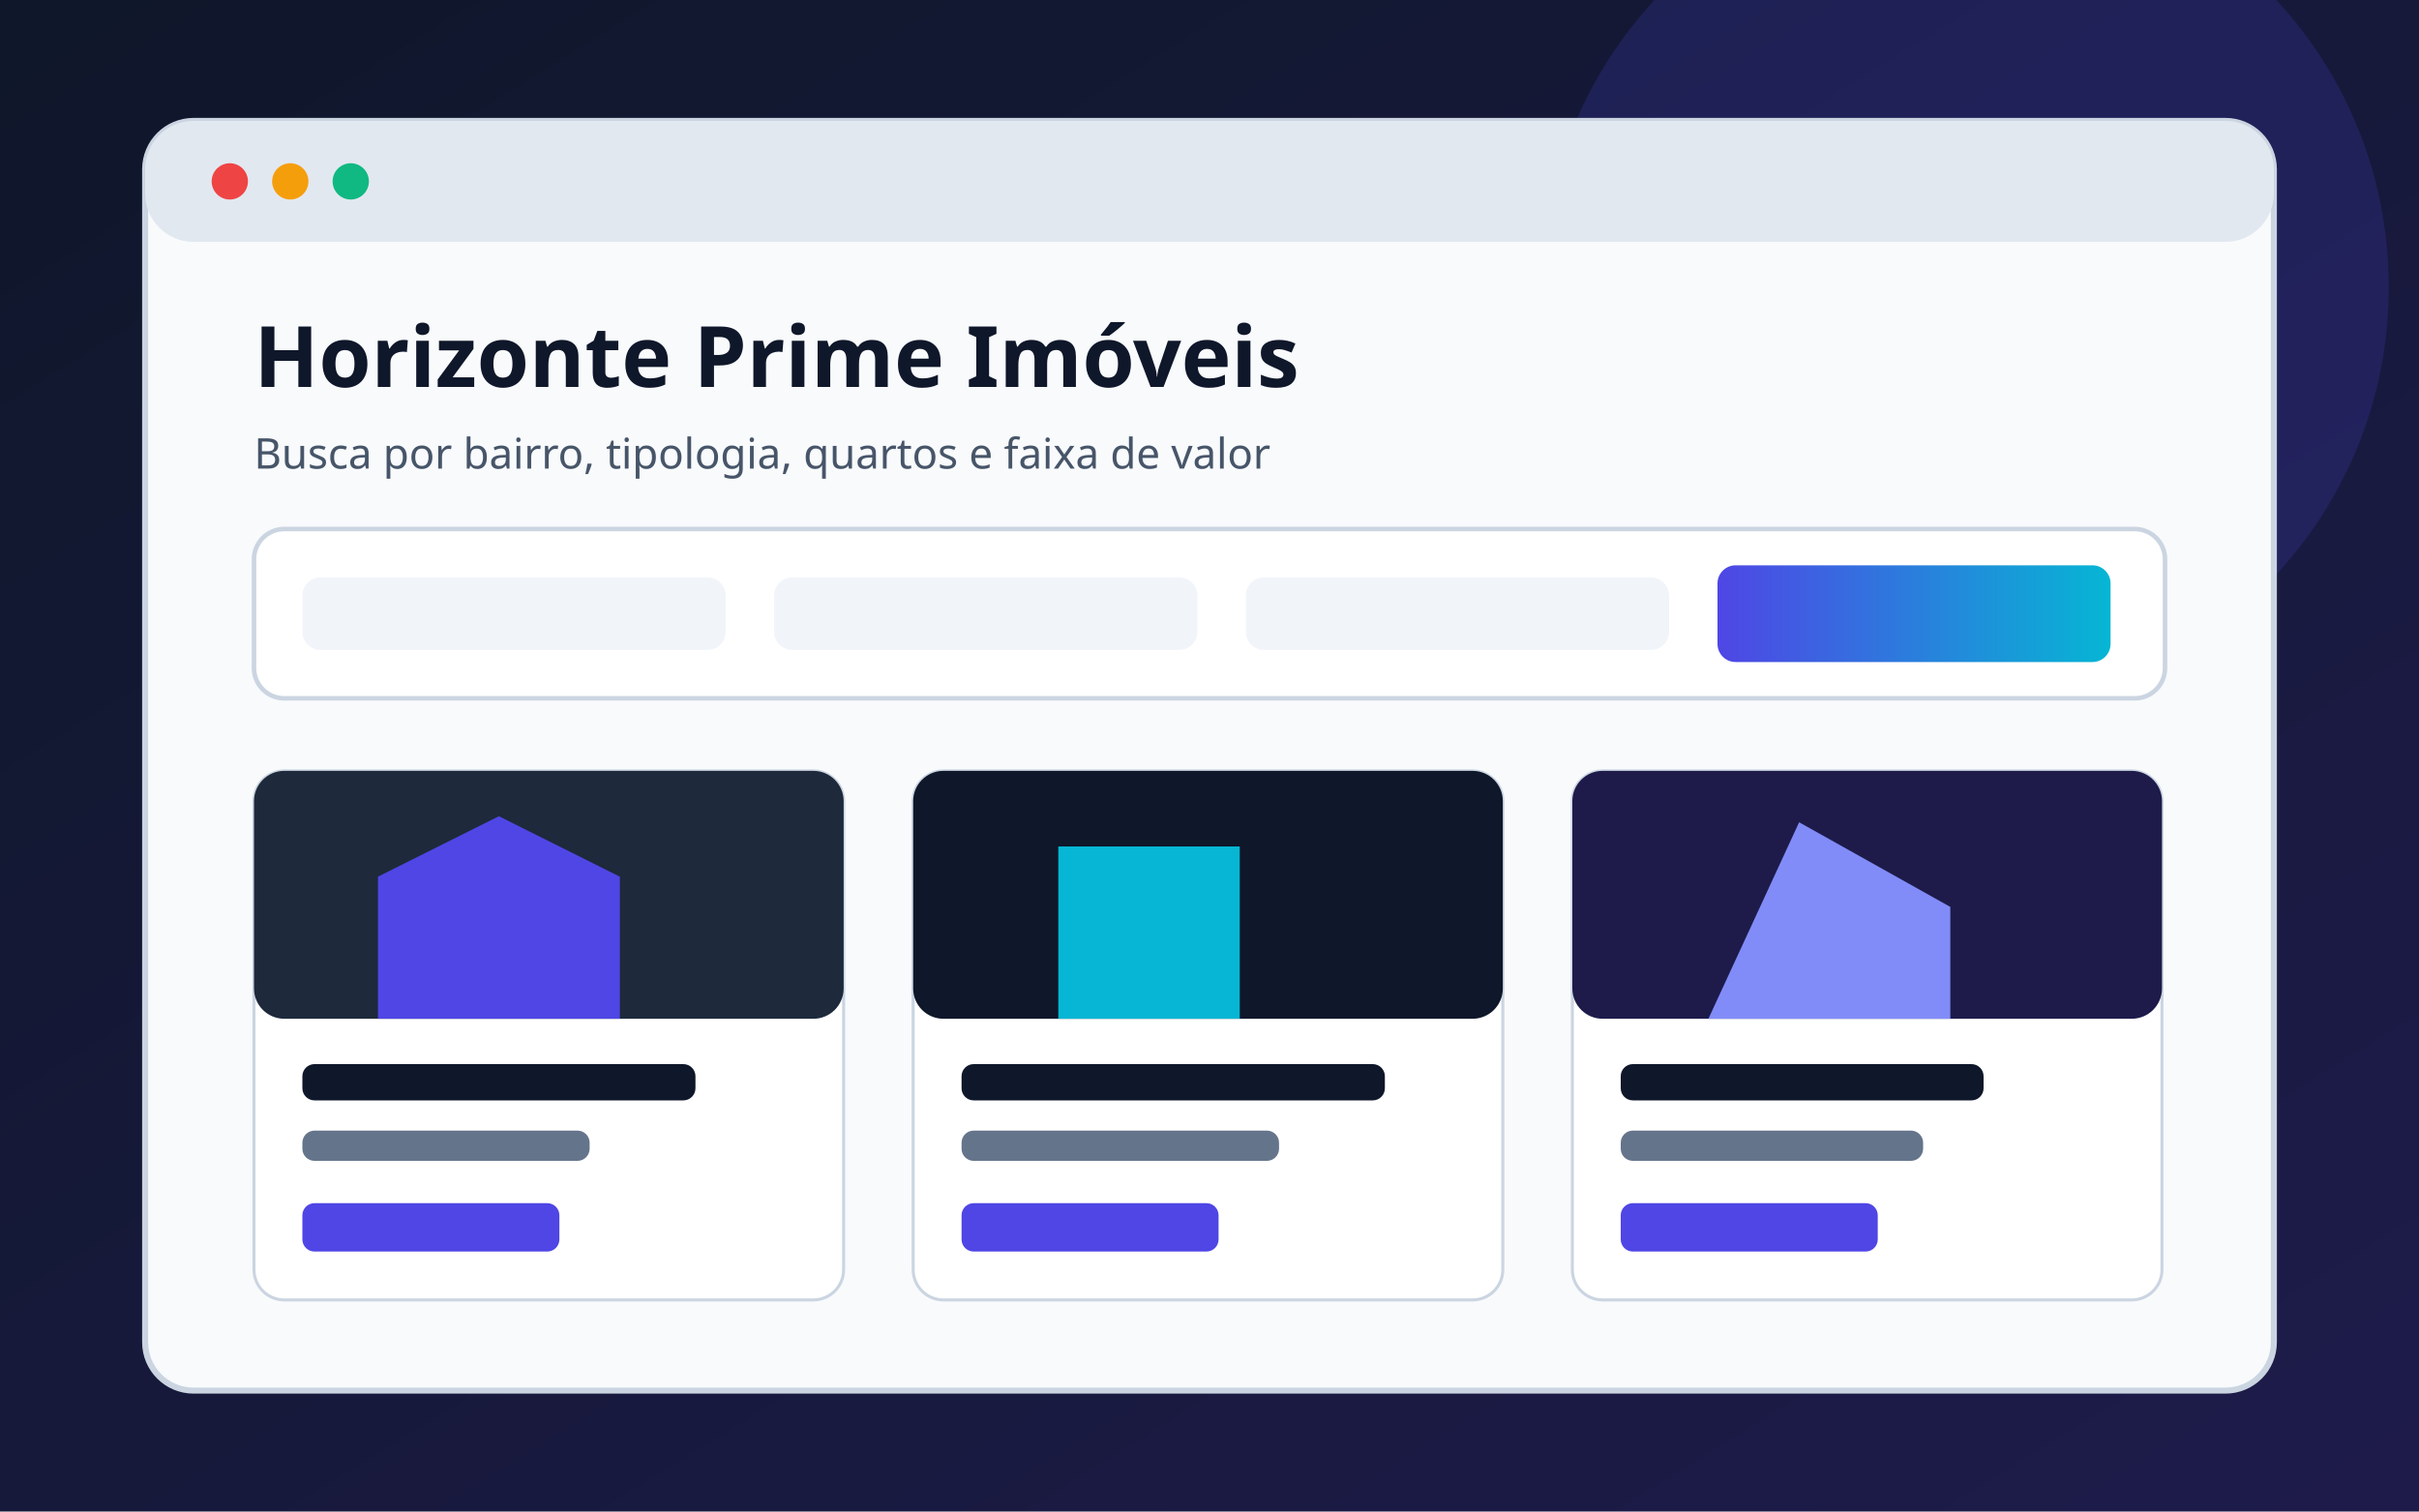
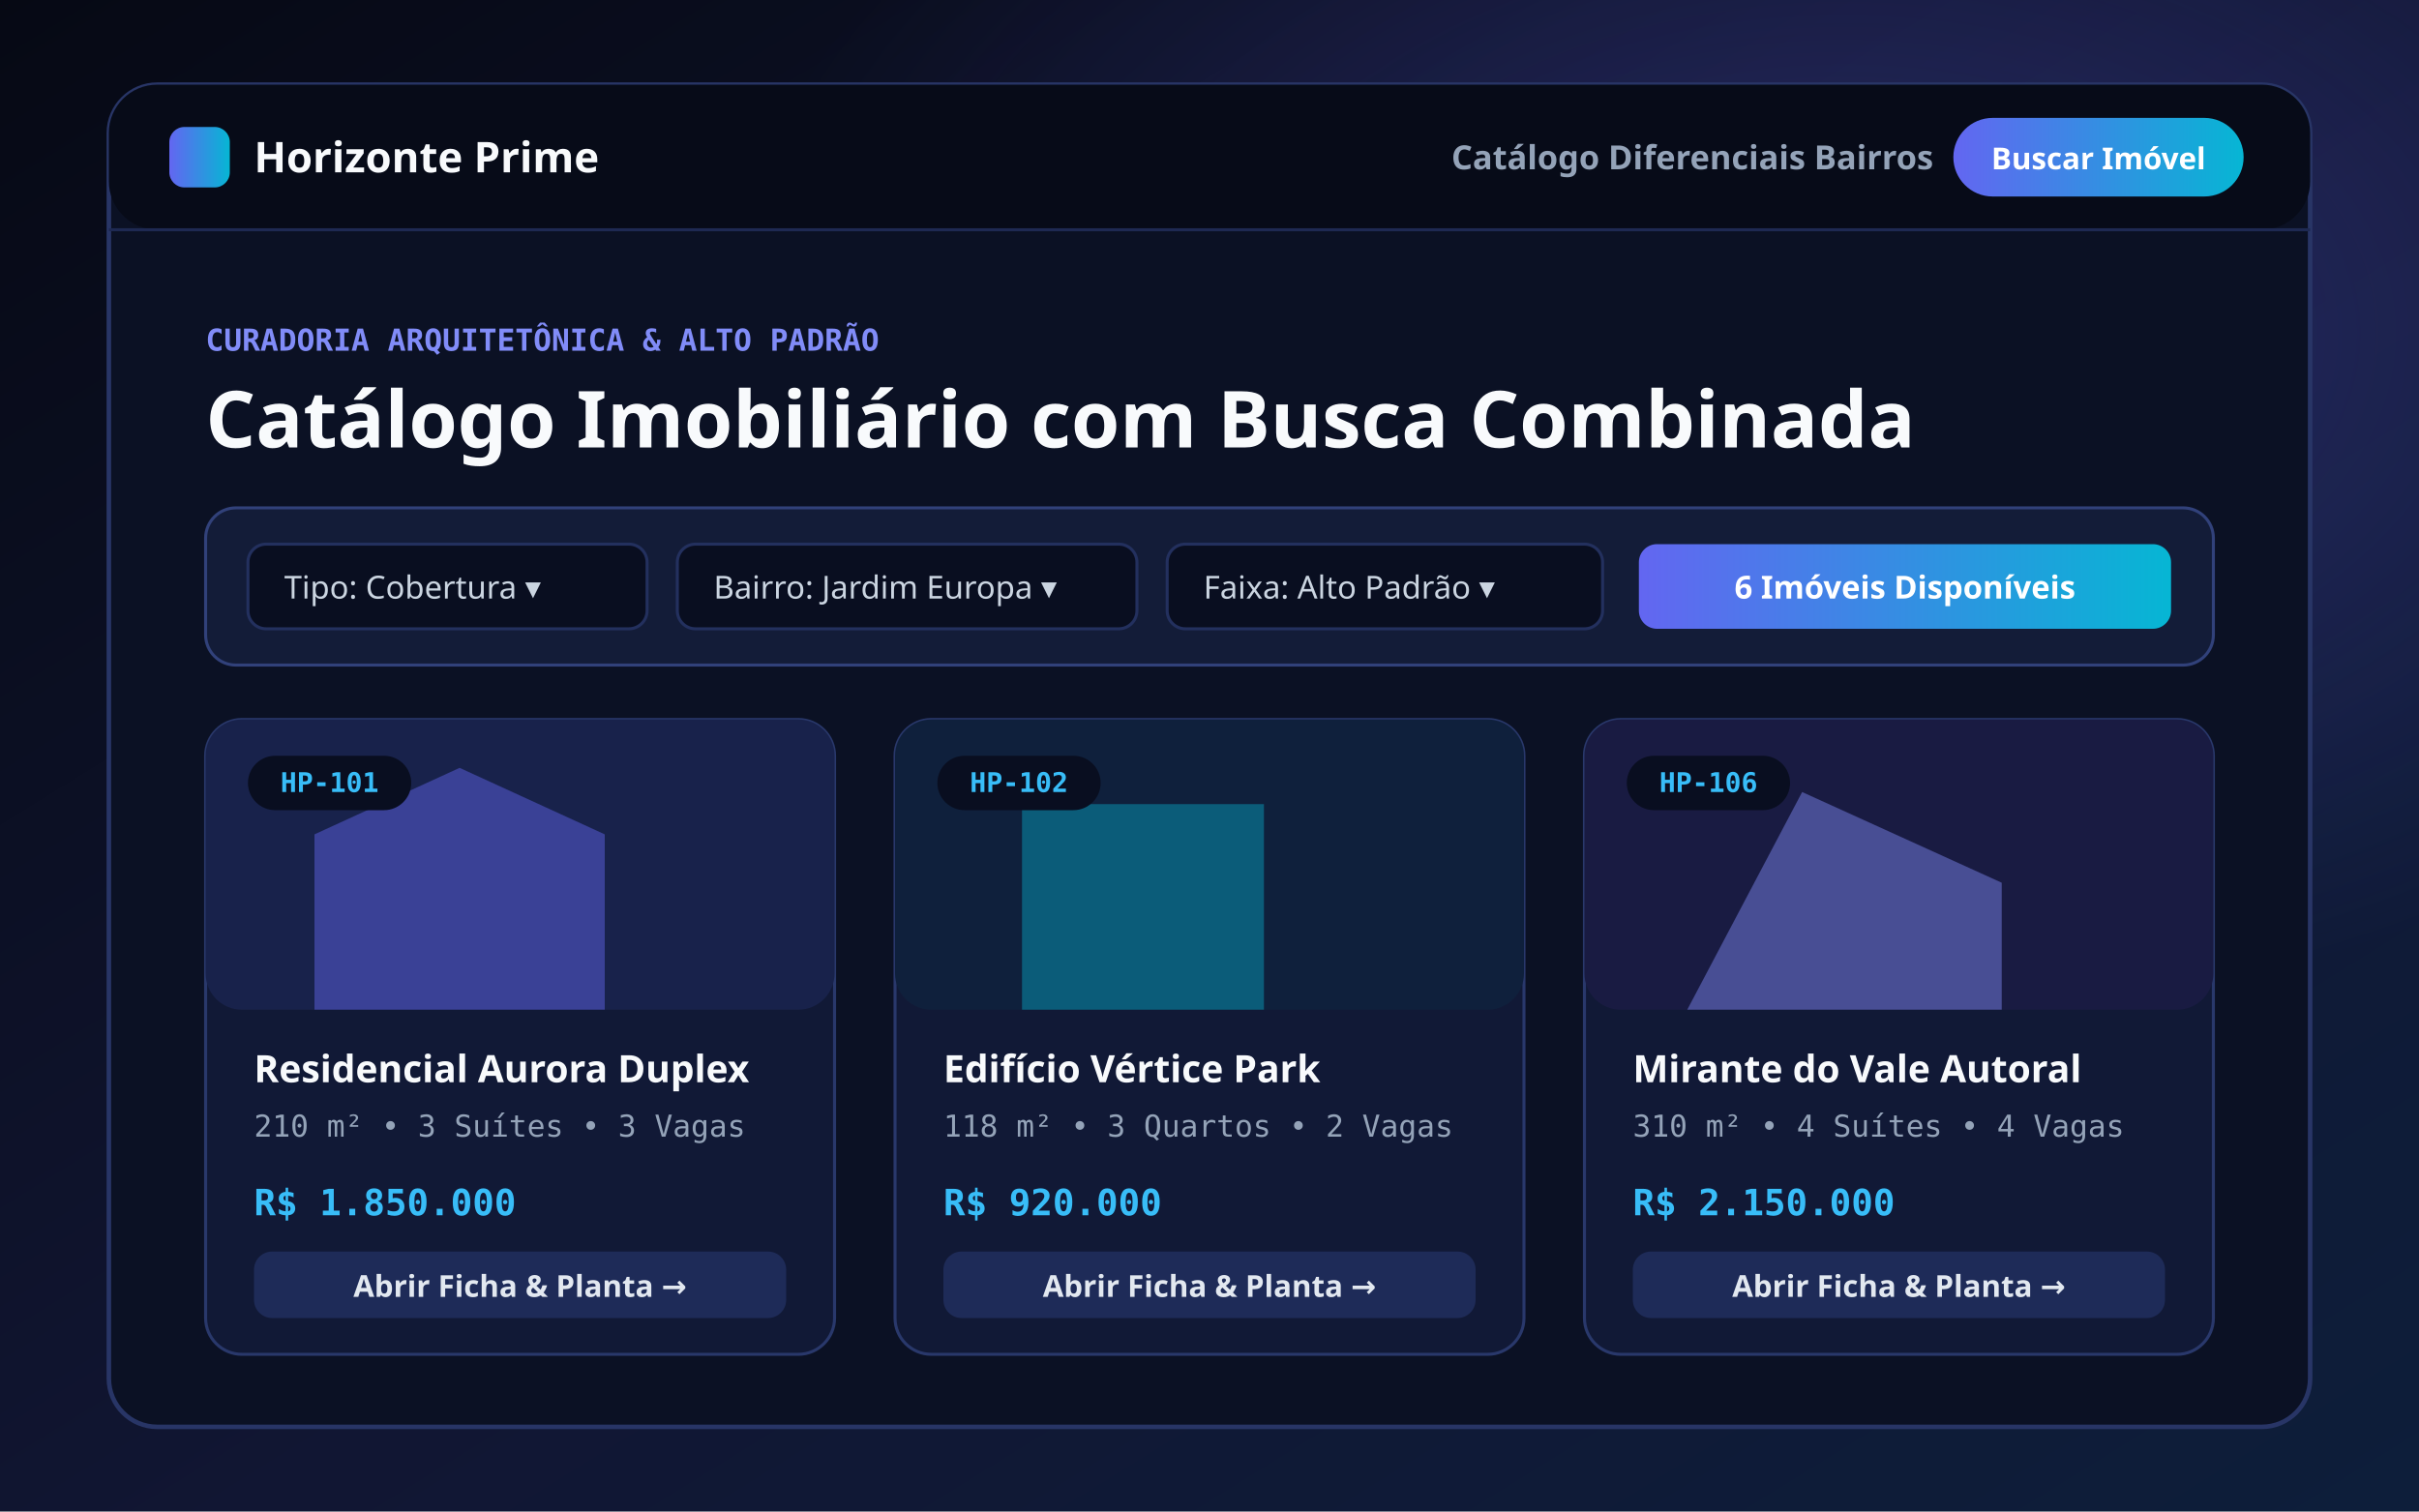
<svg xmlns="http://www.w3.org/2000/svg" viewBox="0 0 800 500" width="800" height="500" role="img" aria-label="Prévia do projeto demonstrativo Horizonte Prime Imobiliária">
  <defs>
    <linearGradient id="imob-bg" x1="0%" y1="0%" x2="100%" y2="100%">
-       <stop offset="0%" stop-color="#0F172A" />
-       <stop offset="100%" stop-color="#1E1B4B" />
+       <stop offset="0%" stop-color="#060914" />
+       <stop offset="55%" stop-color="#111633" />
+       <stop offset="100%" stop-color="#0D1E3A" />
    </linearGradient>
    <linearGradient id="imob-accent" x1="0%" y1="0%" x2="100%" y2="0%">
-       <stop offset="0%" stop-color="#4F46E5" />
+       <stop offset="0%" stop-color="#6366F1" />
      <stop offset="100%" stop-color="#06B6D4" />
    </linearGradient>
+     <radialGradient id="imob-glow" cx="76%" cy="22%" r="46%">
+       <stop offset="0%" stop-color="#6366F1" stop-opacity="0.28" />
+       <stop offset="100%" stop-color="#6366F1" stop-opacity="0" />
+     </radialGradient>
  </defs>
  <rect width="800" height="500" fill="url(#imob-bg)" />
-   <circle cx="650" cy="95" r="140" fill="#4F46E5" opacity="0.18" />
-   <rect x="48" y="40" width="704" height="420" rx="16" fill="#F8FAFC" stroke="#CBD5E1" stroke-width="2" />
-   <rect x="48" y="40" width="704" height="40" rx="16" fill="#E2E8F0" />
-   <circle cx="76" cy="60" r="6" fill="#EF4444" />
-   <circle cx="96" cy="60" r="6" fill="#F59E0B" />
-   <circle cx="116" cy="60" r="6" fill="#10B981" />
-   <text x="84" y="128" fill="#0F172A" font-family="system-ui, sans-serif" font-size="28" font-weight="800">Horizonte Prime Imóveis</text>
-   <text x="84" y="155" fill="#475569" font-family="system-ui, sans-serif" font-size="14">Busca por bairro, tipologia, quartos e faixa de valor</text>
-   <rect x="84" y="175" width="632" height="56" rx="10" fill="#FFFFFF" stroke="#CBD5E1" stroke-width="1.5" />
-   <rect x="100" y="191" width="140" height="24" rx="6" fill="#F1F5F9" />
-   <rect x="256" y="191" width="140" height="24" rx="6" fill="#F1F5F9" />
-   <rect x="412" y="191" width="140" height="24" rx="6" fill="#F1F5F9" />
-   <rect x="568" y="187" width="130" height="32" rx="6" fill="url(#imob-accent)" />
-   <rect x="84" y="255" width="195" height="175" rx="10" fill="#FFFFFF" stroke="#CBD5E1" />
-   <rect x="84" y="255" width="195" height="82" rx="10" fill="#1E293B" />
-   <path d="M125 337 L125 290 L165 270 L205 290 L205 337 Z" fill="#4F46E5" />
-   <rect x="100" y="352" width="130" height="12" rx="4" fill="#0F172A" />
-   <rect x="100" y="374" width="95" height="10" rx="4" fill="#64748B" />
-   <rect x="100" y="398" width="85" height="16" rx="4" fill="#4F46E5" />
-   <rect x="302" y="255" width="195" height="175" rx="10" fill="#FFFFFF" stroke="#CBD5E1" />
-   <rect x="302" y="255" width="195" height="82" rx="10" fill="#0F172A" />
-   <path d="M350 337 L350 280 L410 280 L410 337 Z" fill="#06B6D4" />
-   <rect x="318" y="352" width="140" height="12" rx="4" fill="#0F172A" />
-   <rect x="318" y="374" width="105" height="10" rx="4" fill="#64748B" />
-   <rect x="318" y="398" width="85" height="16" rx="4" fill="#4F46E5" />
-   <rect x="520" y="255" width="195" height="175" rx="10" fill="#FFFFFF" stroke="#CBD5E1" />
-   <rect x="520" y="255" width="195" height="82" rx="10" fill="#1E1B4B" />
-   <path d="M565 337 L595 272 L645 300 L645 337 Z" fill="#818CF8" />
-   <rect x="536" y="352" width="120" height="12" rx="4" fill="#0F172A" />
-   <rect x="536" y="374" width="100" height="10" rx="4" fill="#64748B" />
-   <rect x="536" y="398" width="85" height="16" rx="4" fill="#4F46E5" />
+   <rect width="800" height="500" fill="url(#imob-glow)" />
+   <rect x="36" y="28" width="728" height="444" rx="16" fill="#0B1124" stroke="#283566" stroke-width="1.5" />
+   <rect x="36" y="28" width="728" height="48" rx="16" fill="#070B18" />
+   <line x1="36" y1="76" x2="764" y2="76" stroke="#1E2952" stroke-width="1" />
+   <rect x="56" y="42" width="20" height="20" rx="5" fill="url(#imob-accent)" />
+   <text x="84" y="57" fill="#F8FAFC" font-family="system-ui, sans-serif" font-size="14" font-weight="800">Horizonte Prime</text>
+   <text x="480" y="56" fill="#94A3B8" font-family="system-ui, sans-serif" font-size="11" font-weight="600">Catálogo   Diferenciais   Bairros</text>
+   <rect x="646" y="39" width="96" height="26" rx="13" fill="url(#imob-accent)" />
+   <text x="694" y="56" fill="#FFFFFF" font-family="system-ui, sans-serif" font-size="10" font-weight="800" text-anchor="middle">Buscar Imóvel</text>
+   <text x="68" y="116" fill="#818CF8" font-family="monospace" font-size="10" font-weight="700">CURADORIA ARQUITETÔNICA &amp; ALTO PADRÃO</text>
+   <text x="68" y="148" fill="#F8FAFC" font-family="system-ui, sans-serif" font-size="26" font-weight="800">Catálogo Imobiliário com Busca Combinada</text>
+   <rect x="68" y="168" width="664" height="52" rx="10" fill="#131C38" stroke="#31417A" />
+   <rect x="82" y="180" width="132" height="28" rx="6" fill="#090E20" stroke="#23305E" />
+   <text x="94" y="198" fill="#CBD5E1" font-family="system-ui, sans-serif" font-size="10.5">Tipo: Cobertura ▾</text>
+   <rect x="224" y="180" width="152" height="28" rx="6" fill="#090E20" stroke="#23305E" />
+   <text x="236" y="198" fill="#CBD5E1" font-family="system-ui, sans-serif" font-size="10.5">Bairro: Jardim Europa ▾</text>
+   <rect x="386" y="180" width="144" height="28" rx="6" fill="#090E20" stroke="#23305E" />
+   <text x="398" y="198" fill="#CBD5E1" font-family="system-ui, sans-serif" font-size="10.5">Faixa: Alto Padrão ▾</text>
+   <rect x="542" y="180" width="176" height="28" rx="6" fill="url(#imob-accent)" />
+   <text x="630" y="198" fill="#FFFFFF" font-family="system-ui, sans-serif" font-size="10.5" font-weight="700" text-anchor="middle">6 Imóveis Disponíveis</text>
+   <rect x="68" y="238" width="208" height="210" rx="12" fill="#111936" stroke="#29386B" />
+   <rect x="68" y="238" width="208" height="96" rx="12" fill="#18224B" />
+   <path d="M104 334 L104 276 L152 254 L200 276 L200 334 Z" fill="#6366F1" opacity="0.45" />
+   <rect x="82" y="250" width="54" height="18" rx="9" fill="#090E20" />
+   <text x="109" y="262" fill="#38BDF8" font-family="monospace" font-size="9" font-weight="700" text-anchor="middle">HP-101</text>
+   <text x="84" y="358" fill="#F8FAFC" font-family="system-ui, sans-serif" font-size="12.5" font-weight="700">Residencial Aurora Duplex</text>
+   <text x="84" y="376" fill="#94A3B8" font-family="monospace" font-size="10">210 m² • 3 Suítes • 3 Vagas</text>
+   <text x="84" y="402" fill="#38BDF8" font-family="monospace" font-size="12" font-weight="800">R$ 1.850.000</text>
+   <rect x="84" y="414" width="176" height="22" rx="6" fill="#1E2B58" />
+   <text x="172" y="429" fill="#E2E8F0" font-family="system-ui, sans-serif" font-size="10" font-weight="700" text-anchor="middle">Abrir Ficha &amp; Planta →</text>
+   <rect x="296" y="238" width="208" height="210" rx="12" fill="#111936" stroke="#29386B" />
+   <rect x="296" y="238" width="208" height="96" rx="12" fill="#0F203C" />
+   <path d="M338 334 L338 266 L418 266 L418 334 Z" fill="#06B6D4" opacity="0.4" />
+   <rect x="310" y="250" width="54" height="18" rx="9" fill="#090E20" />
+   <text x="337" y="262" fill="#38BDF8" font-family="monospace" font-size="9" font-weight="700" text-anchor="middle">HP-102</text>
+   <text x="312" y="358" fill="#F8FAFC" font-family="system-ui, sans-serif" font-size="12.5" font-weight="700">Edifício Vértice Park</text>
+   <text x="312" y="376" fill="#94A3B8" font-family="monospace" font-size="10">118 m² • 3 Quartos • 2 Vagas</text>
+   <text x="312" y="402" fill="#38BDF8" font-family="monospace" font-size="12" font-weight="800">R$ 920.000</text>
+   <rect x="312" y="414" width="176" height="22" rx="6" fill="#1E2B58" />
+   <text x="400" y="429" fill="#E2E8F0" font-family="system-ui, sans-serif" font-size="10" font-weight="700" text-anchor="middle">Abrir Ficha &amp; Planta →</text>
+   <rect x="524" y="238" width="208" height="210" rx="12" fill="#111936" stroke="#29386B" />
+   <rect x="524" y="238" width="208" height="96" rx="12" fill="#191B42" />
+   <path d="M558 334 L596 262 L662 292 L662 334 Z" fill="#818CF8" opacity="0.45" />
+   <rect x="538" y="250" width="54" height="18" rx="9" fill="#090E20" />
+   <text x="565" y="262" fill="#38BDF8" font-family="monospace" font-size="9" font-weight="700" text-anchor="middle">HP-106</text>
+   <text x="540" y="358" fill="#F8FAFC" font-family="system-ui, sans-serif" font-size="12.5" font-weight="700">Mirante do Vale Autoral</text>
+   <text x="540" y="376" fill="#94A3B8" font-family="monospace" font-size="10">310 m² • 4 Suítes • 4 Vagas</text>
+   <text x="540" y="402" fill="#38BDF8" font-family="monospace" font-size="12" font-weight="800">R$ 2.150.000</text>
+   <rect x="540" y="414" width="176" height="22" rx="6" fill="#1E2B58" />
+   <text x="628" y="429" fill="#E2E8F0" font-family="system-ui, sans-serif" font-size="10" font-weight="700" text-anchor="middle">Abrir Ficha &amp; Planta →</text>
</svg>
